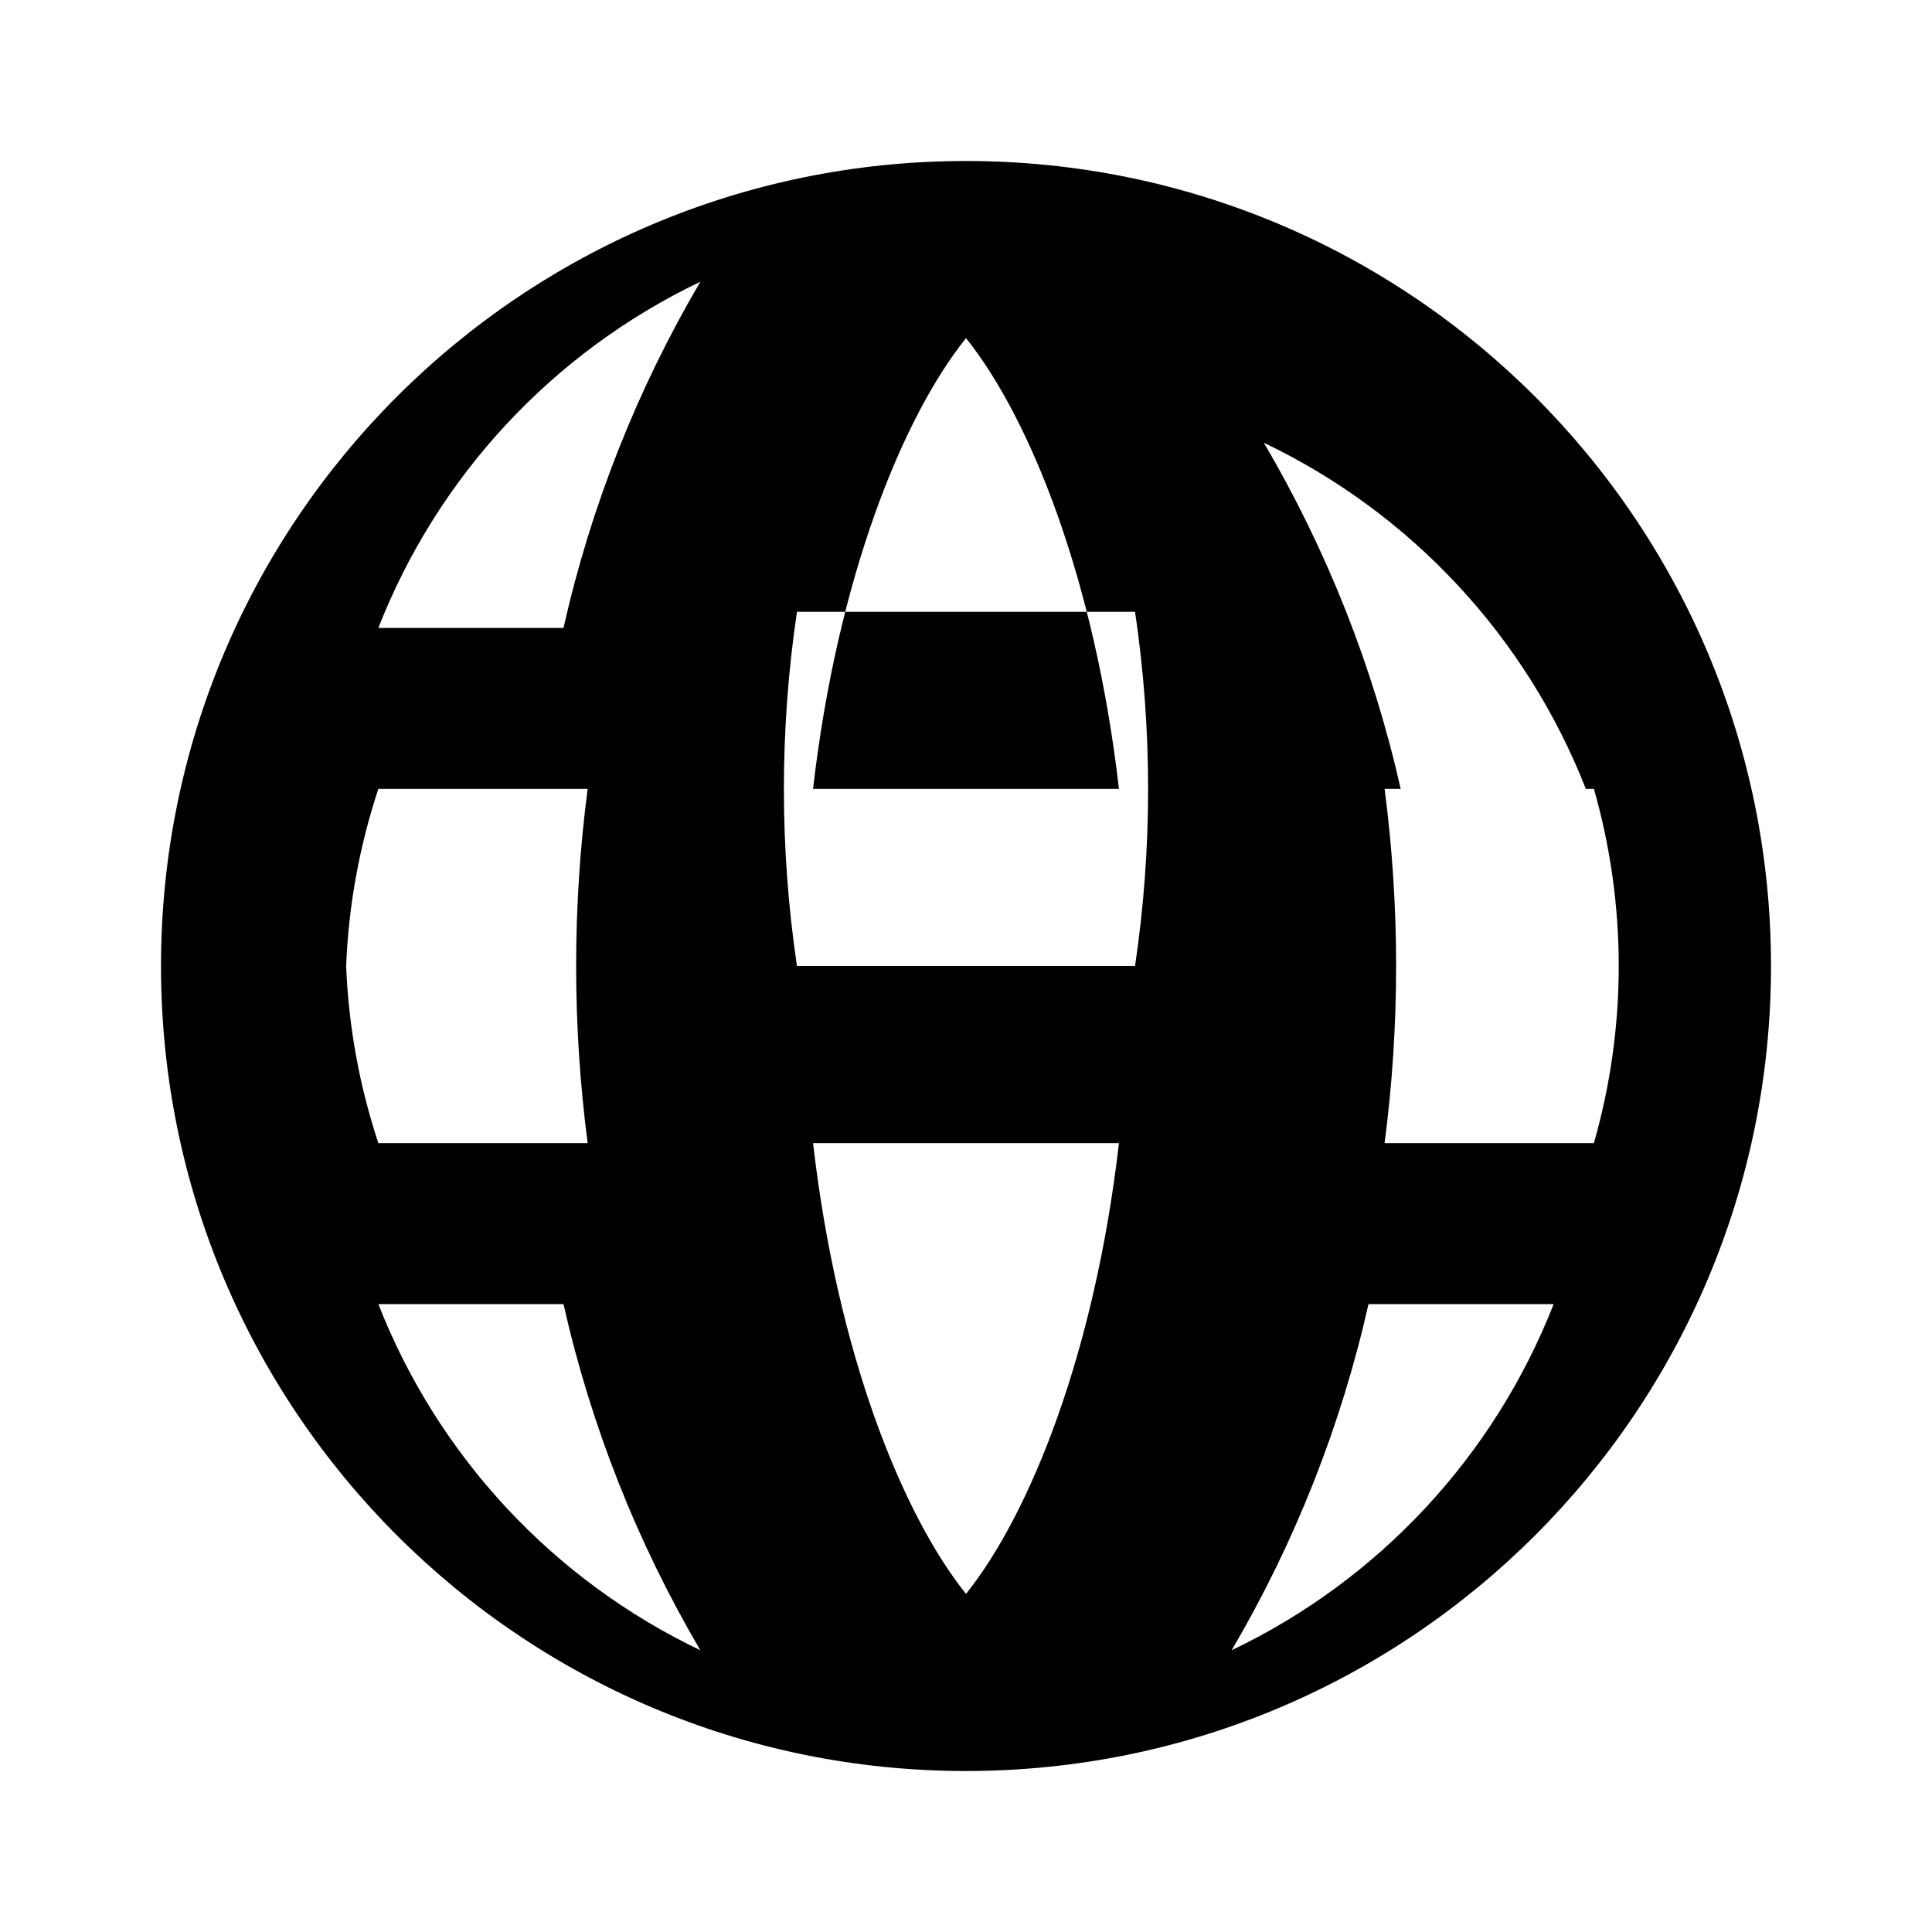
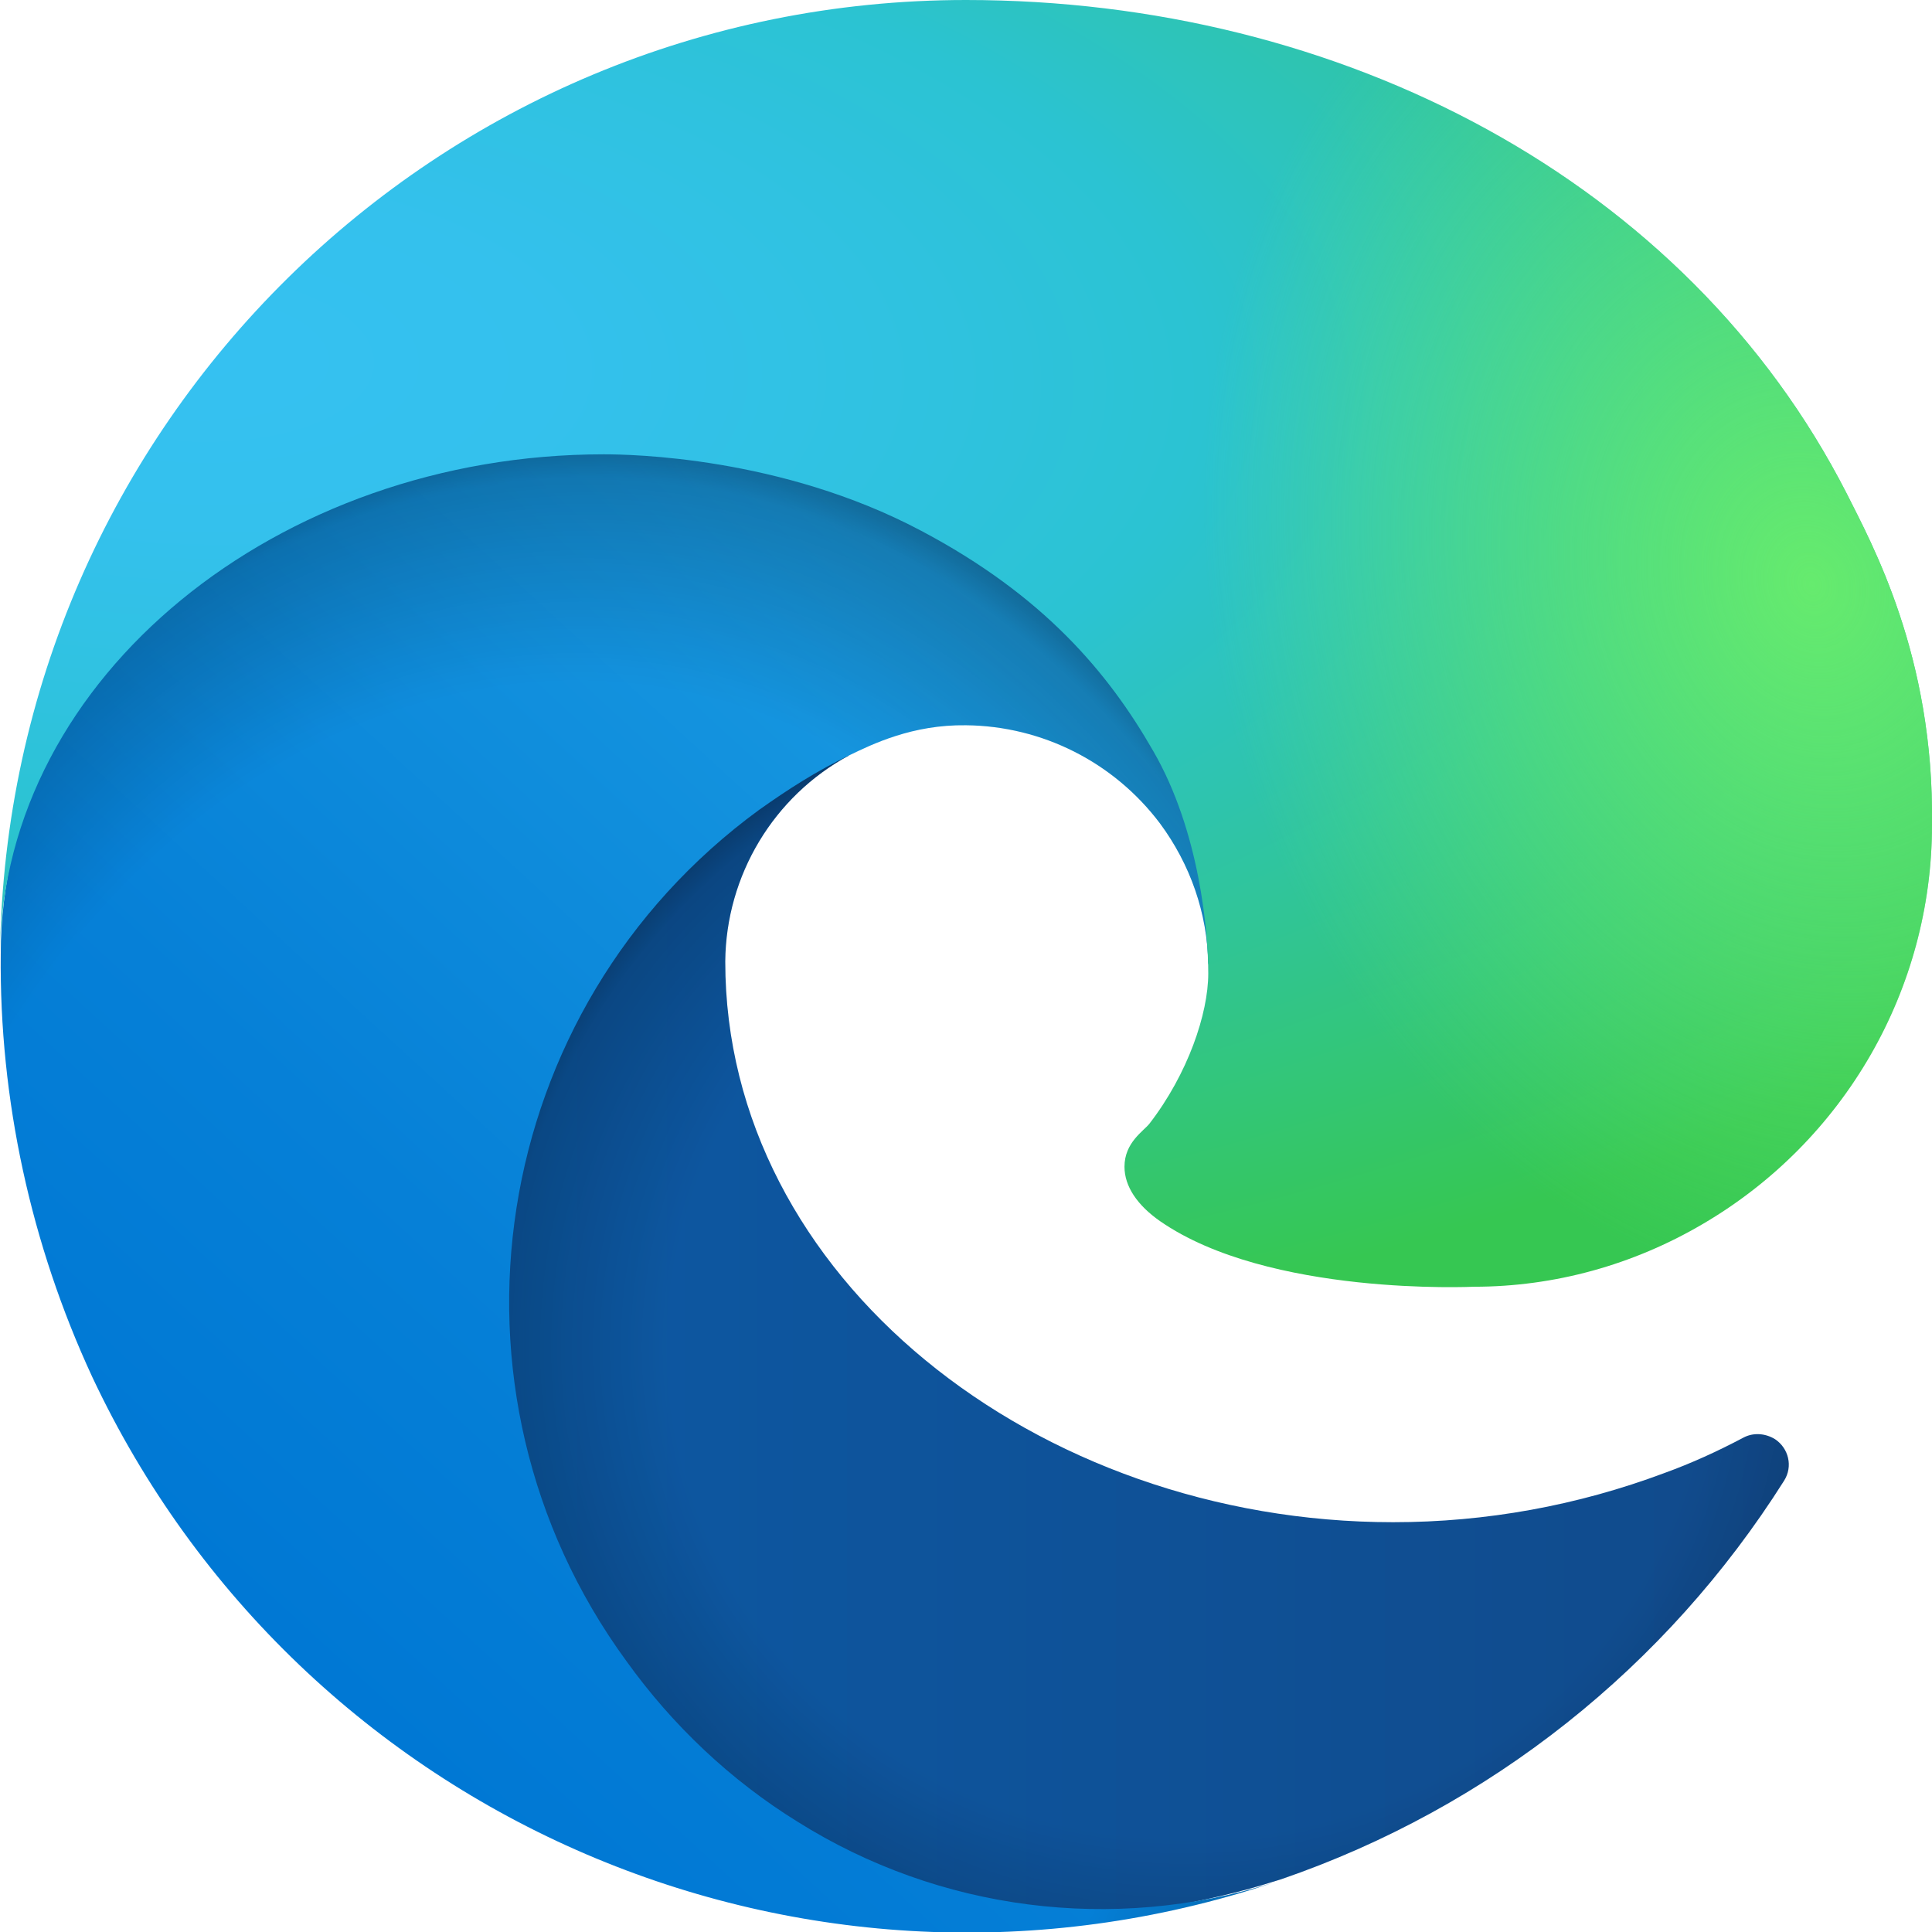
- <svg xmlns="http://www.w3.org/2000/svg" viewBox="0 0 24 24" role="img" aria-label="Microsoft Edge">
-   <path fill-rule="evenodd" d="M12 2a10 10 0 1 0 0 20 10 10 0 0 0 0-20zm5.4 7.8h2.3a8 8 0 0 0-4-4.3 15 15 0 0 1 1.7 4.3zM12 4.2c.8 1 1.6 3 1.9 5.6h-3.8C10.4 7.2 11.2 5.2 12 4.2zM4.3 12a8 8 0 0 1 .4-2.2h2.6a17 17 0 0 0 0 4.4H4.7A8 8 0 0 1 4.3 12zm.4 4.2h2.3a15 15 0 0 0 1.7 4.3 8 8 0 0 1-4-4.3zm2.3-8.4H4.7a8 8 0 0 1 4-4.3 15 15 0 0 0-1.7 4.3zM12 19.8c-.8-1-1.6-3-1.9-5.6h3.8c-.3 2.6-1.1 4.6-1.9 5.6zm2.1-7.8h-4.2a15 15 0 0 1 0-4.4h4.2a15 15 0 0 1 0 4.4zm1.2 8.5a15 15 0 0 0 1.7-4.3h2.3a8 8 0 0 1-4 4.3zm1.9-6.3a17 17 0 0 0 0-4.4h2.6a8 8 0 0 1 0 4.4z" />
+ <svg xmlns="http://www.w3.org/2000/svg" width="1em" height="1em" viewBox="0 0 256 256">
+   <defs>
+     <radialGradient id="SVGHFrboeCQ" cx="161.83" cy="788.401" r="95.38" gradientTransform="matrix(.9999 0 0 .9498 -4.622 -570.387)" gradientUnits="userSpaceOnUse">
+       <stop offset=".72" stop-opacity="0" />
+       <stop offset=".95" stop-opacity=".53" />
+       <stop offset="1" />
+     </radialGradient>
+     <radialGradient id="SVGVG94vbPK" cx="-773.636" cy="746.715" r="143.24" gradientTransform="matrix(.15 -.9898 .8 .12 -410.718 -656.341)" gradientUnits="userSpaceOnUse">
+       <stop offset=".76" stop-opacity="0" />
+       <stop offset=".95" stop-opacity=".5" />
+       <stop offset="1" />
+     </radialGradient>
+     <radialGradient id="SVGw2d8JdCl" cx="230.593" cy="-106.038" r="202.43" gradientTransform="matrix(-.04 .9998 -2.1299 -.07998 -190.775 -191.635)" gradientUnits="userSpaceOnUse">
+       <stop offset="0" stop-color="#35c1f1" />
+       <stop offset=".11" stop-color="#34c1ed" />
+       <stop offset=".23" stop-color="#2fc2df" />
+       <stop offset=".31" stop-color="#2bc3d2" />
+       <stop offset=".67" stop-color="#36c752" />
+     </radialGradient>
+     <radialGradient id="SVGIqWItcPR" cx="536.357" cy="-117.703" r="97.34" gradientTransform="matrix(.28 .9598 -.78 .23 -1.928 -410.318)" gradientUnits="userSpaceOnUse">
+       <stop offset="0" stop-color="#66eb6e" />
+       <stop offset="1" stop-color="#66eb6e" stop-opacity="0" />
+     </radialGradient>
+     <linearGradient id="SVGktZSUcGK" x1="63.334" x2="241.617" y1="757.83" y2="757.83" gradientTransform="translate(-4.63 -580.81)" gradientUnits="userSpaceOnUse">
+       <stop offset="0" stop-color="#0c59a4" />
+       <stop offset="1" stop-color="#114a8b" />
+     </linearGradient>
+     <linearGradient id="SVGaPqZBebW" x1="157.401" x2="46.028" y1="680.556" y2="801.868" gradientTransform="translate(-4.63 -580.81)" gradientUnits="userSpaceOnUse">
+       <stop offset="0" stop-color="#1b9de2" />
+       <stop offset=".16" stop-color="#1595df" />
+       <stop offset=".67" stop-color="#0680d7" />
+       <stop offset="1" stop-color="#0078d4" />
+     </linearGradient>
+   </defs>
+   <path fill="url(#SVGktZSUcGK)" d="M231 190.5c-3.4 1.8-6.9 3.4-10.5 4.7c-11.5 4.3-23.6 6.5-35.9 6.5c-47.3 0-88.5-32.5-88.5-74.3c.1-11.4 6.4-21.9 16.4-27.3c-42.8 1.8-53.8 46.4-53.8 72.5c0 73.9 68.1 81.4 82.8 81.4c7.9 0 19.8-2.3 27-4.6l1.3-.4c27.6-9.5 51-28.1 66.6-52.8c1.2-1.9.6-4.3-1.2-5.5c-1.3-.8-2.9-.9-4.2-.2" />
+   <path fill="url(#SVGHFrboeCQ)" d="M231 190.5c-3.4 1.8-6.9 3.4-10.5 4.7c-11.5 4.3-23.6 6.5-35.9 6.5c-47.3 0-88.5-32.5-88.5-74.3c.1-11.4 6.4-21.9 16.4-27.3c-42.8 1.8-53.8 46.4-53.8 72.5c0 73.9 68.1 81.4 82.8 81.4c7.9 0 19.8-2.3 27-4.6l1.3-.4c27.6-9.5 51-28.1 66.6-52.8c1.2-1.9.6-4.3-1.2-5.5c-1.3-.8-2.9-.9-4.2-.2" opacity=".35" />
+   <path fill="url(#SVGaPqZBebW)" d="M105.7 241.4c-8.9-5.5-16.6-12.8-22.7-21.3c-26.3-36-18.4-86.5 17.6-112.8c3.8-2.7 7.7-5.2 11.9-7.2c3.1-1.5 8.4-4.1 15.5-4c10.1.1 19.6 4.9 25.7 13c4 5.4 6.3 11.9 6.4 18.7c0-.2 24.5-79.6-80-79.6c-43.9 0-80 41.7-80 78.2c-.2 19.3 4 38.5 12.1 56c27.6 58.8 94.8 87.6 156.4 67.1c-21.1 6.6-44.1 3.7-62.9-8.1" />
+   <path fill="url(#SVGVG94vbPK)" d="M105.7 241.4c-8.9-5.5-16.6-12.8-22.7-21.3c-26.3-36-18.4-86.5 17.6-112.8c3.8-2.7 7.7-5.2 11.9-7.2c3.1-1.5 8.4-4.1 15.5-4c10.1.1 19.6 4.9 25.7 13c4 5.4 6.3 11.9 6.4 18.7c0-.2 24.5-79.6-80-79.6c-43.9 0-80 41.7-80 78.2c-.2 19.3 4 38.5 12.1 56c27.6 58.8 94.8 87.6 156.4 67.1c-21.1 6.6-44.1 3.7-62.9-8.1" opacity=".41" />
+   <path fill="url(#SVGw2d8JdCl)" d="M152.3 148.9c-.8 1-3.3 2.5-3.3 5.7c0 2.6 1.7 5.1 4.7 7.2c14.4 10 41.5 8.7 41.6 8.7c10.7 0 21.1-2.9 30.3-8.3c18.8-11 30.4-31.1 30.4-52.9c.3-22.4-8-37.3-11.3-43.9C223.5 23.9 177.7 0 128 0C58 0 1 56.2 0 126.2c.5-36.5 36.8-66 80-66c3.5 0 23.5.3 42 10.1c16.3 8.6 24.9 18.9 30.8 29.2c6.2 10.7 7.3 24.1 7.3 29.5c0 5.3-2.7 13.3-7.8 19.9" />
+   <path fill="url(#SVGIqWItcPR)" d="M152.3 148.9c-.8 1-3.3 2.5-3.3 5.7c0 2.6 1.7 5.1 4.7 7.2c14.4 10 41.5 8.7 41.6 8.7c10.7 0 21.1-2.9 30.3-8.3c18.8-11 30.4-31.1 30.4-52.9c.3-22.4-8-37.3-11.3-43.9C223.5 23.9 177.7 0 128 0C58 0 1 56.2 0 126.2c.5-36.5 36.8-66 80-66c3.5 0 23.5.3 42 10.1c16.3 8.6 24.9 18.9 30.8 29.2c6.2 10.7 7.3 24.1 7.3 29.5c0 5.3-2.7 13.3-7.8 19.9" />
</svg>
